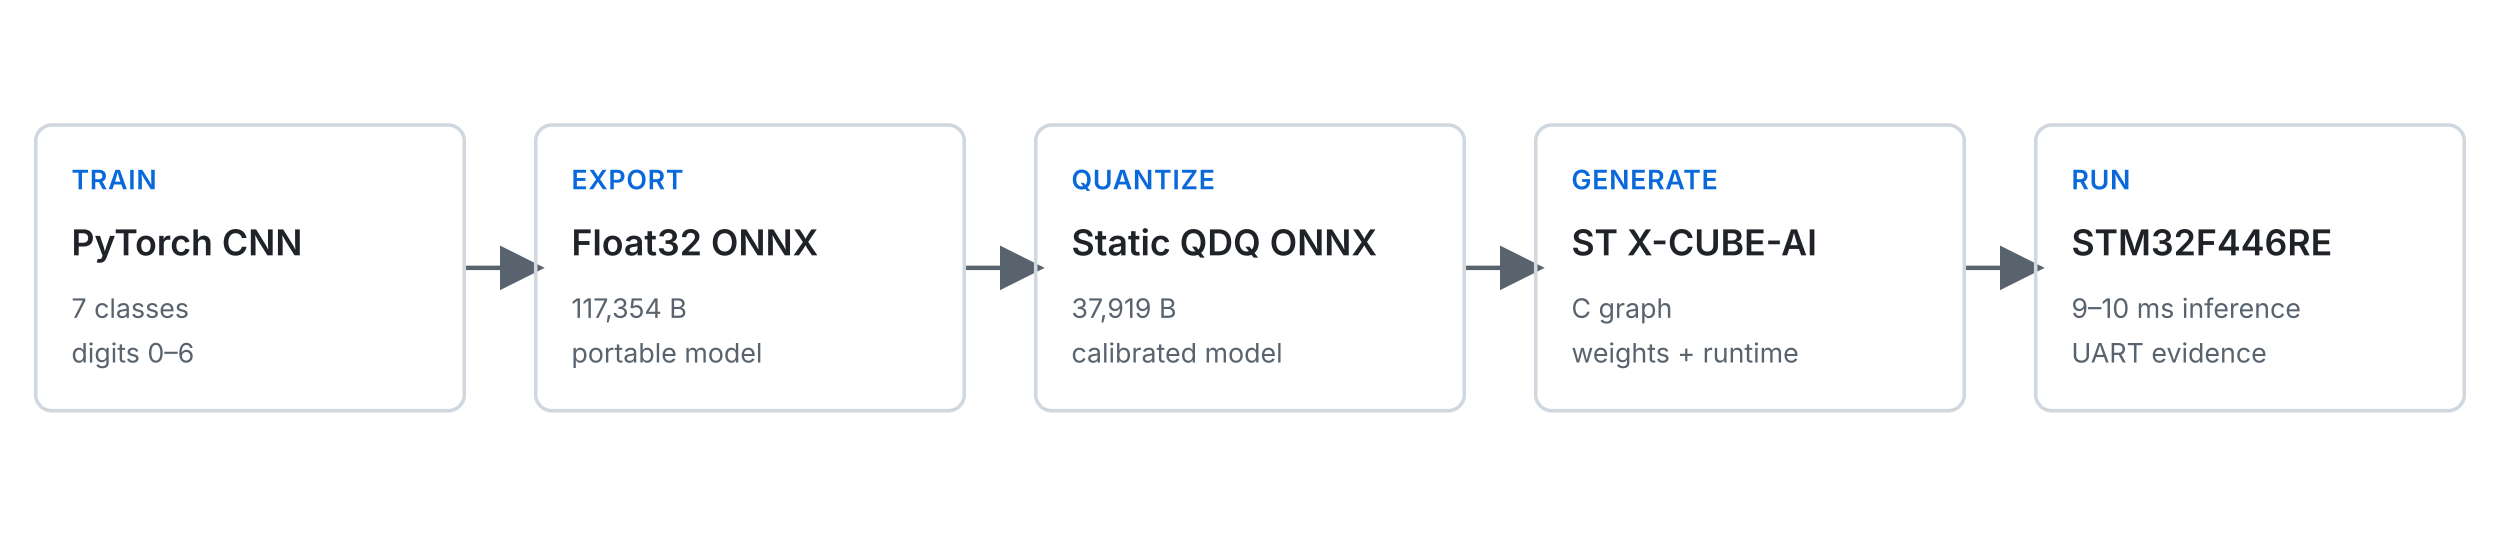
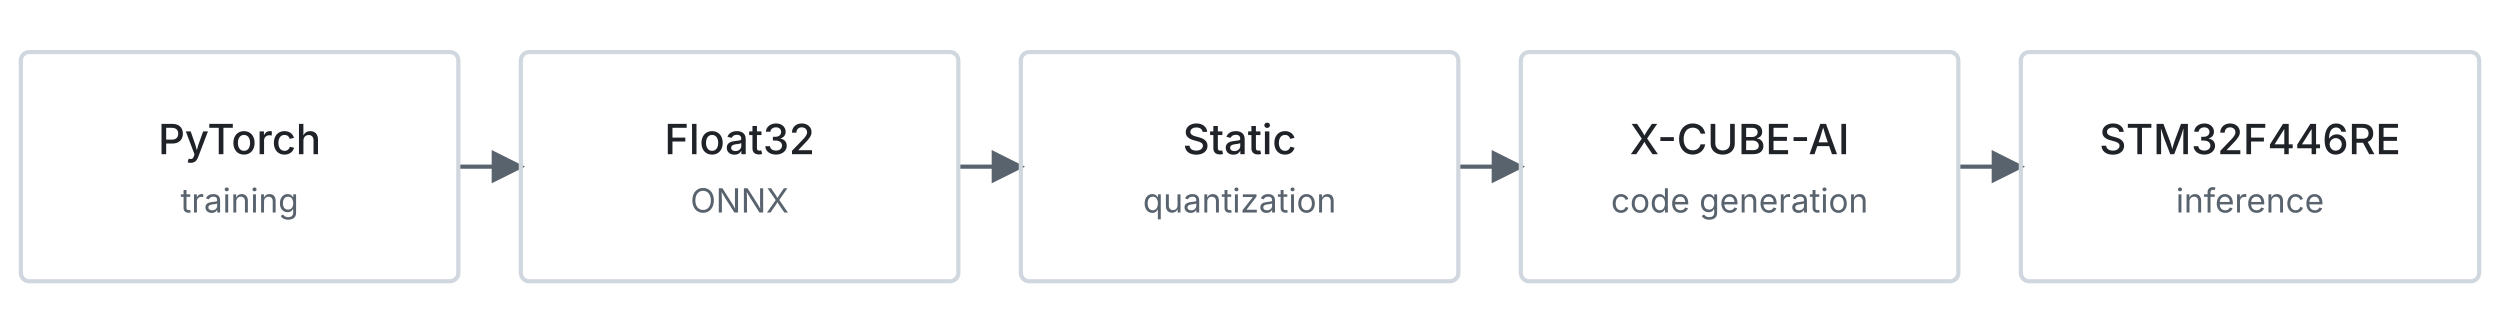
- <svg xmlns="http://www.w3.org/2000/svg" width="1400" height="300" viewBox="0 0 1400 300" role="img" aria-labelledby="title desc">
+ <svg xmlns="http://www.w3.org/2000/svg" width="1200" height="160" viewBox="0 0 1200 160" role="img" aria-labelledby="title desc">
  <defs>
-     <marker id="arrow" markerWidth="10" markerHeight="10" refX="8" refY="5" orient="auto" markerUnits="strokeWidth">
-       <path class="arrow-head" d="M 0 0 L 10 5 L 0 10 z" />
+     <marker id="arrow" markerWidth="8" markerHeight="8" refX="7" refY="4" orient="auto">
+       <path class="line" d="M 0 0 L 8 4 L 0 8 z" />
    </marker>
  </defs>
  <style>
-     .node { fill: none; stroke: #d0d7de; stroke-width: 2; }
-     .stage { fill: #0969da; font: 600 15px -apple-system, BlinkMacSystemFont, "Segoe UI", sans-serif; letter-spacing: .4px; }
-     .heading { fill: #1f2328; font: 600 20px -apple-system, BlinkMacSystemFont, "Segoe UI", sans-serif; }
-     .detail { fill: #59636e; font: 15px -apple-system, BlinkMacSystemFont, "Segoe UI", sans-serif; }
-     .arrow { fill: none; stroke: #59636e; stroke-width: 2.5; marker-end: url(#arrow); }
-     .arrow-head { fill: #59636e; }
+     .box { fill: none; stroke: #d0d7de; stroke-width: 2; }
+     .heading { fill: #1f2328; font: 500 20px -apple-system, BlinkMacSystemFont, "Segoe UI", sans-serif; text-anchor: middle; }
+     .detail { fill: #59636e; font: 16px -apple-system, BlinkMacSystemFont, "Segoe UI", sans-serif; text-anchor: middle; }
+     .arrow { fill: none; stroke: #59636e; stroke-width: 2; marker-end: url(#arrow); }
+     .line { fill: #59636e; }
    @media (prefers-color-scheme: dark) {
-       .node { stroke: #3d444d; }
-       .stage { fill: #4493f8; }
+       .box { stroke: #3d444d; }
      .heading { fill: #f0f6fc; }
      .detail { fill: #9198a1; }
      .arrow { stroke: #9198a1; }
-       .arrow-head { fill: #9198a1; }
+       .line { fill: #9198a1; }
    }
  </style>
-   <path class="arrow" d="M 260 150 H 300" />
-   <path class="arrow" d="M 540 150 H 580" />
-   <path class="arrow" d="M 820 150 H 860" />
-   <path class="arrow" d="M 1100 150 H 1140" />
-   <g transform="translate(20 70)">
-     <rect class="node" width="240" height="160" rx="9" />
-     <text class="stage" x="20" y="36">TRAIN</text>
-     <text class="heading" x="20" y="73">PyTorch CNN</text>
-     <text class="detail" x="20" y="108">7 classes</text>
-     <text class="detail" x="20" y="133">digits 0–6</text>
+   <path class="arrow" d="M 220 80 H 250" />
+   <path class="arrow" d="M 460 80 H 490" />
+   <path class="arrow" d="M 700 80 H 730" />
+   <path class="arrow" d="M 940 80 H 970" />
+   <g transform="translate(10 25)">
+     <rect class="box" width="210" height="110" rx="4" />
+     <text class="heading" x="105" y="49">PyTorch</text>
+     <text class="detail" x="105" y="77">training</text>
  </g>
-   <g transform="translate(300 70)">
-     <rect class="node" width="240" height="160" rx="9" />
-     <text class="stage" x="20" y="36">EXPORT</text>
-     <text class="heading" x="20" y="73">Float32 ONNX</text>
-     <text class="detail" x="20" y="108">117,354 B</text>
-     <text class="detail" x="20" y="133">portable model</text>
+   <g transform="translate(250 25)">
+     <rect class="box" width="210" height="110" rx="4" />
+     <text class="heading" x="105" y="49">Float32</text>
+     <text class="detail" x="105" y="77">ONNX</text>
  </g>
-   <g transform="translate(580 70)">
-     <rect class="node" width="240" height="160" rx="9" />
-     <text class="stage" x="20" y="36">QUANTIZE</text>
-     <text class="heading" x="20" y="73">Static QDQ ONNX</text>
-     <text class="detail" x="20" y="108">37,919 B</text>
-     <text class="detail" x="20" y="133">calibrated model</text>
+   <g transform="translate(490 25)">
+     <rect class="box" width="210" height="110" rx="4" />
+     <text class="heading" x="105" y="49">Static</text>
+     <text class="detail" x="105" y="77">quantization</text>
  </g>
-   <g transform="translate(860 70)">
-     <rect class="node" width="240" height="160" rx="9" />
-     <text class="stage" x="20" y="36">GENERATE</text>
-     <text class="heading" x="20" y="73">ST X-CUBE-AI</text>
-     <text class="detail" x="20" y="108">C graph</text>
-     <text class="detail" x="20" y="133">weights + runtime</text>
+   <g transform="translate(730 25)">
+     <rect class="box" width="210" height="110" rx="4" />
+     <text class="heading" x="105" y="49">X-CUBE-AI</text>
+     <text class="detail" x="105" y="77">code generation</text>
  </g>
-   <g transform="translate(1140 70)">
-     <rect class="node" width="240" height="160" rx="9" />
-     <text class="stage" x="20" y="36">RUN</text>
-     <text class="heading" x="20" y="73">STM32F446RE</text>
-     <text class="detail" x="20" y="108">9–10 ms inference</text>
-     <text class="detail" x="20" y="133">UART evidence</text>
+   <g transform="translate(970 25)">
+     <rect class="box" width="220" height="110" rx="4" />
+     <text class="heading" x="110" y="49">STM32F446RE</text>
+     <text class="detail" x="110" y="77">inference</text>
  </g>
</svg>
